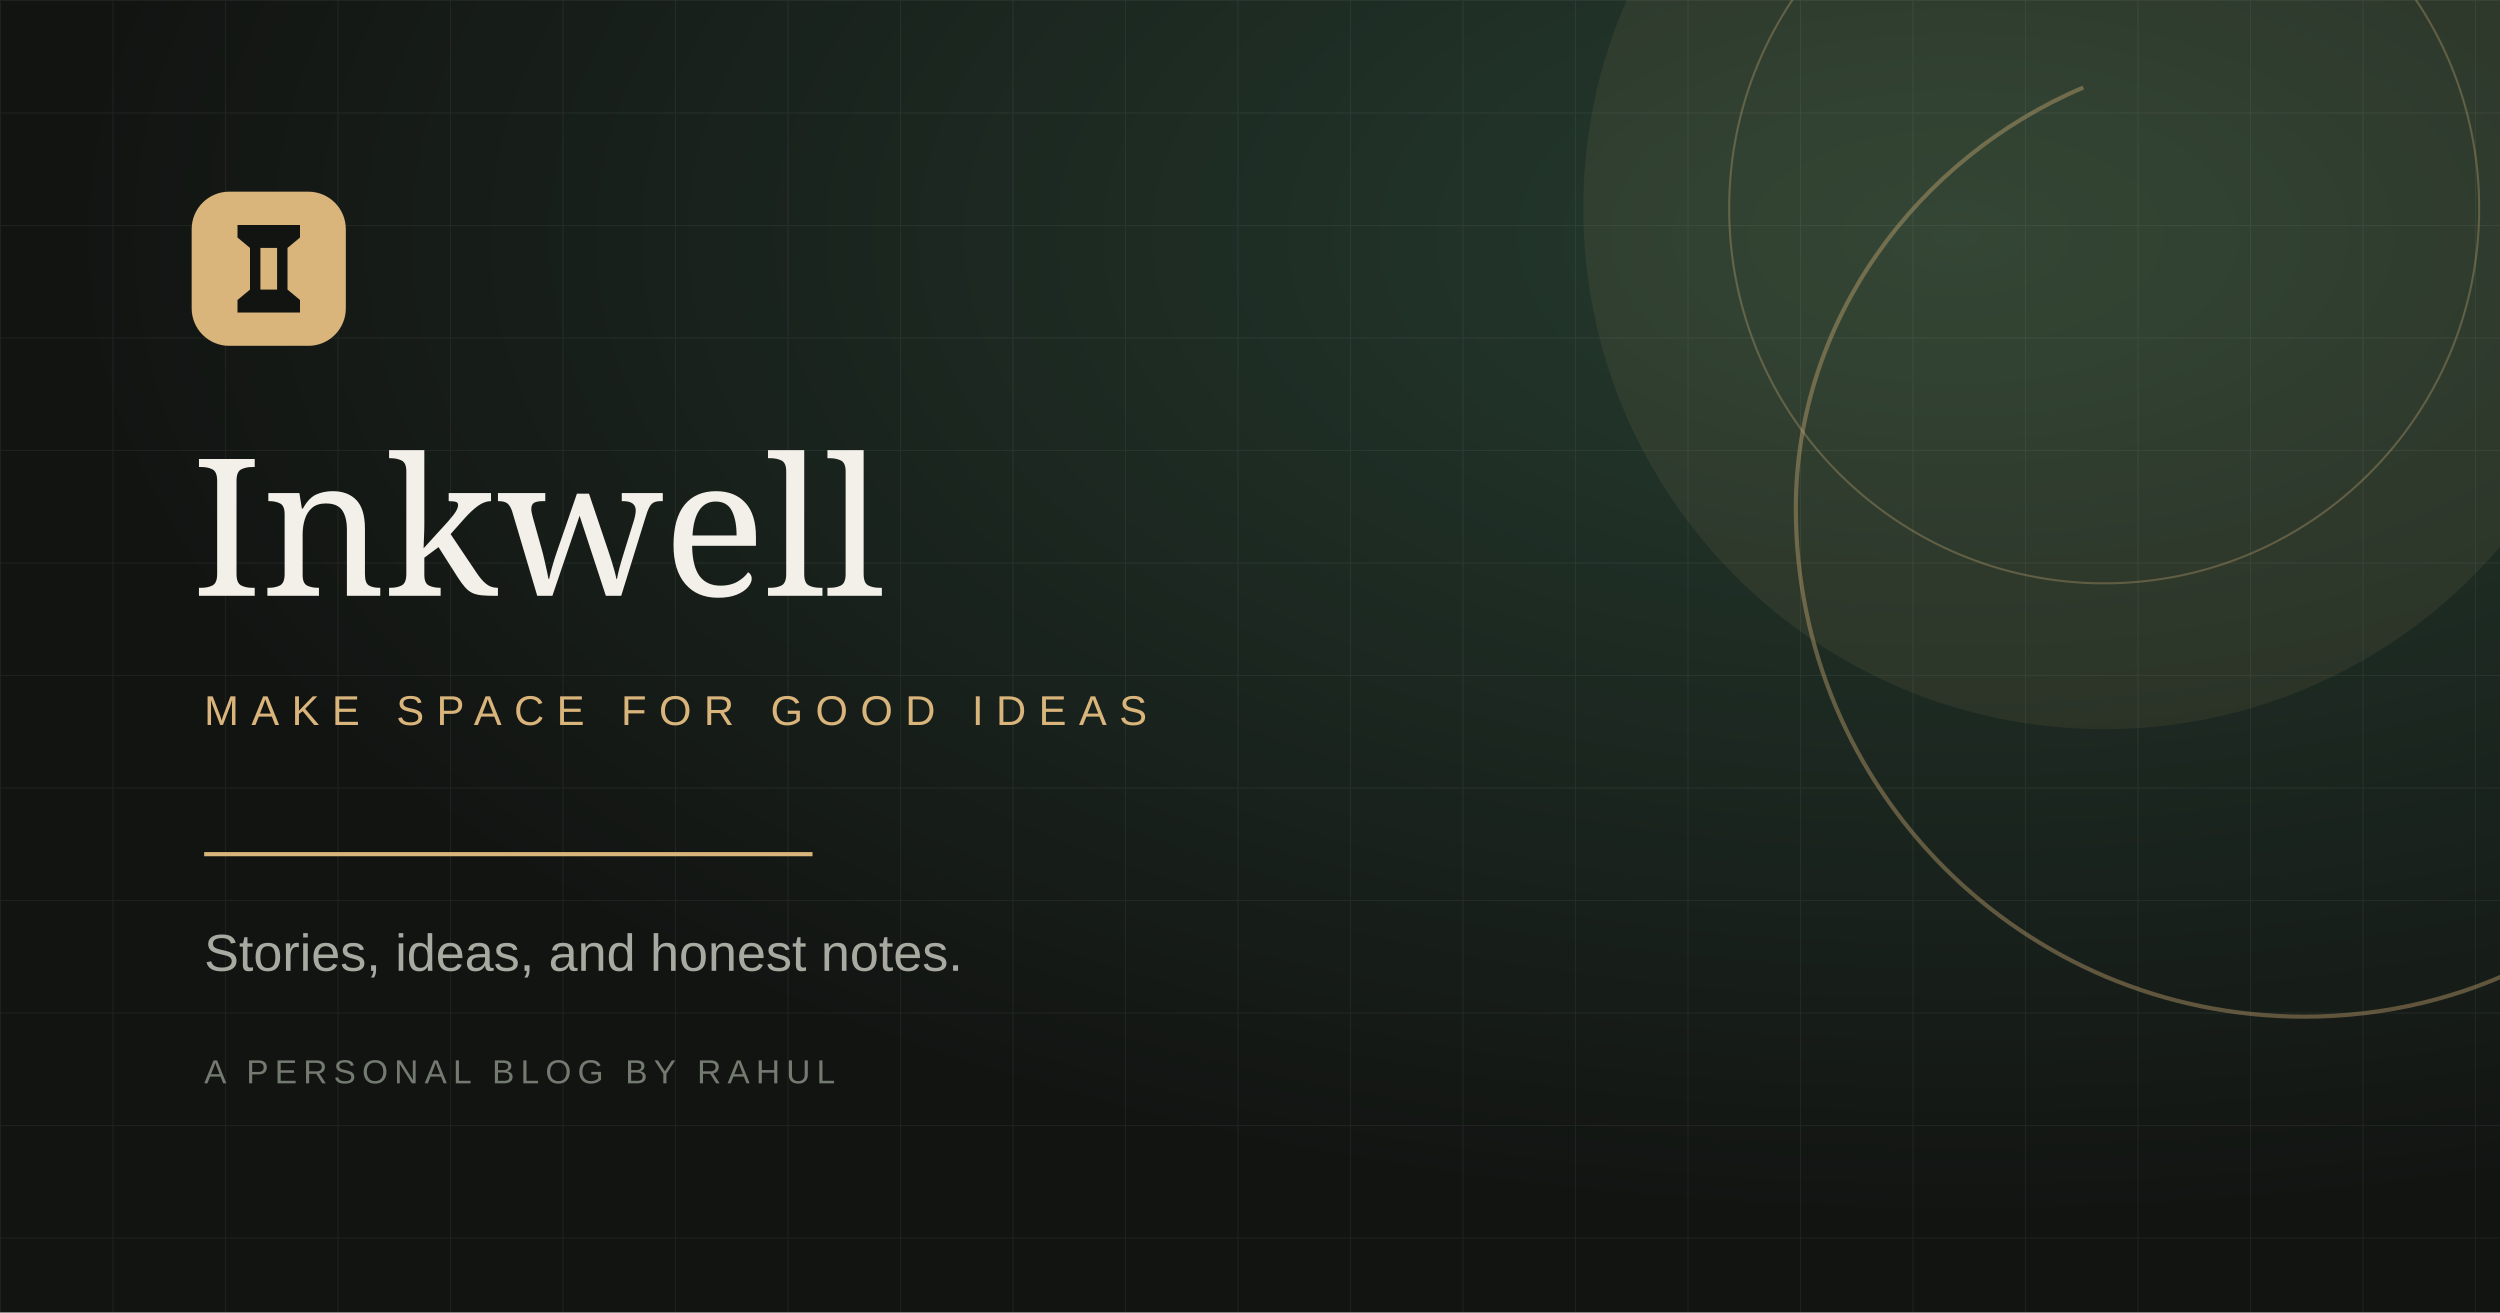
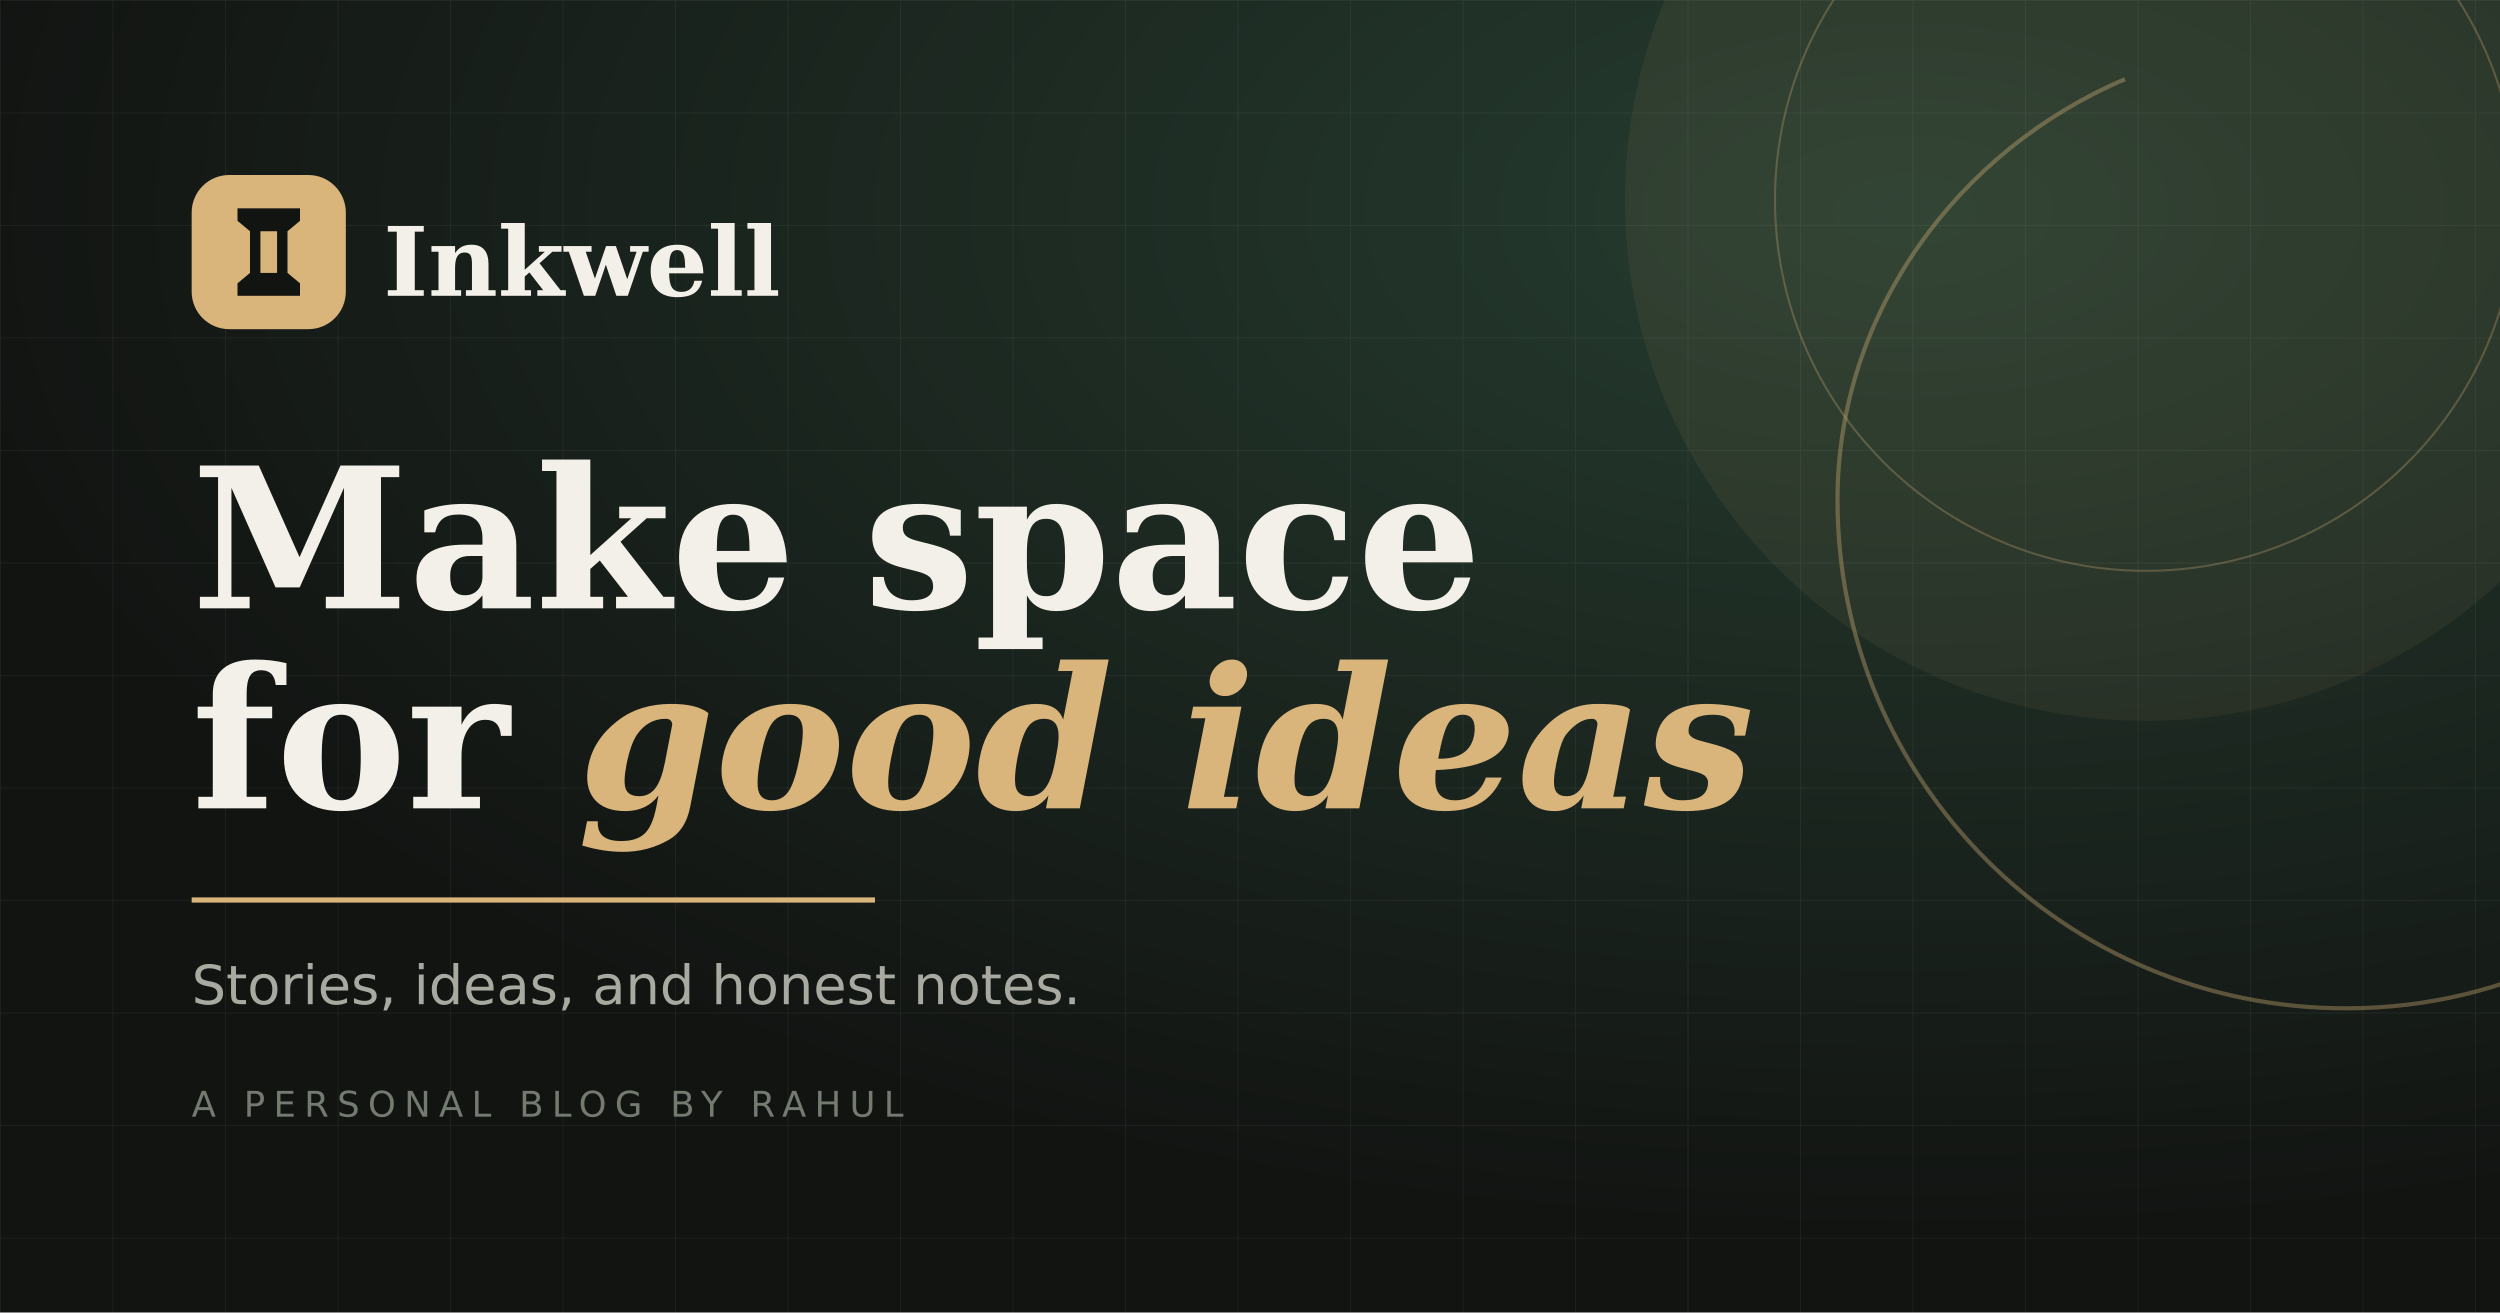
<svg xmlns="http://www.w3.org/2000/svg" width="1200" height="630" viewBox="0 0 1200 630">
  <defs>
-     <radialGradient id="glow" cx="78%" cy="18%" r="75%">
+     <radialGradient id="glow" cx="76%" cy="16%" r="78%">
      <stop offset="0" stop-color="#263d30" />
      <stop offset="1" stop-color="#121412" />
    </radialGradient>
    <pattern id="grid" width="54" height="54" patternUnits="userSpaceOnUse">
-       <path d="M54 0H0V54" fill="none" stroke="#f3f0e9" stroke-opacity=".06" />
+       <path d="M54 0H0V54" fill="none" stroke="#f3f0e9" stroke-opacity=".055" />
    </pattern>
  </defs>
  <rect width="1200" height="630" fill="url(#glow)" />
  <rect width="1200" height="630" fill="url(#grid)" />
-   <circle cx="1010" cy="100" r="250" fill="#d9b47b" fill-opacity=".08" />
-   <circle cx="1010" cy="100" r="180" fill="none" stroke="#d9b47b" stroke-opacity=".3" />
-   <path d="M1000 42c-80 34-138 112-138 202 0 135 109 244 244 244 39 0 76-9 109-26" fill="none" stroke="#d9b47b" stroke-opacity=".38" stroke-width="2" />
-   <g transform="translate(92 92)">
+   <circle cx="1030" cy="96" r="250" fill="#d9b47b" fill-opacity=".07" />
+   <circle cx="1030" cy="96" r="178" fill="none" stroke="#d9b47b" stroke-opacity=".28" />
+   <path d="M1020 38c-80 34-138 112-138 202 0 135 109 244 244 244 39 0 76-9 109-26" fill="none" stroke="#d9b47b" stroke-opacity=".36" stroke-width="2" />
+   <g transform="translate(92 84)">
    <rect width="74" height="74" rx="18" fill="#d9b47b" />
    <path d="M22 16h30v6l-6 5v20l6 5v6H22v-6l6-5V27l-6-5v-6Z" fill="#121412" />
    <path d="M33 27h8v20h-8z" fill="#d9b47b" />
  </g>
-   <text x="92" y="286" fill="#f3f0e9" font-family="Georgia, serif" font-size="92" font-weight="500">Inkwell</text>
-   <text x="98" y="348" fill="#d9b47b" font-family="Arial, sans-serif" font-size="20" letter-spacing="6">MAKE SPACE FOR GOOD IDEAS</text>
-   <line x1="98" y1="410" x2="390" y2="410" stroke="#d9b47b" stroke-width="2" />
-   <text x="98" y="466" fill="#a8aaa2" font-family="Arial, sans-serif" font-size="25">Stories, ideas, and honest notes.</text>
-   <text x="98" y="520" fill="#737a70" font-family="Arial, sans-serif" font-size="16" letter-spacing="3">A PERSONAL BLOG BY RAHUL</text>
+   <text x="184" y="142" fill="#f3f0e9" font-family="DejaVu Serif, Georgia, serif" font-size="46" font-weight="bold">Inkwell</text>
+   <text x="92" y="292" fill="#f3f0e9" font-family="DejaVu Serif, Georgia, serif" font-size="94" font-weight="bold">Make space</text>
+   <text x="92" y="388" fill="#f3f0e9" font-family="DejaVu Serif, Georgia, serif" font-size="94" font-weight="bold">for <tspan fill="#d9b47b" font-style="italic">good ideas</tspan>
+   </text>
+   <line x1="92" y1="432" x2="420" y2="432" stroke="#d9b47b" stroke-width="2.5" />
+   <text x="92" y="482" fill="#a8aaa2" font-family="DejaVu Sans, Arial, sans-serif" font-size="26">Stories, ideas, and honest notes.</text>
+   <text x="92" y="536" fill="#737a70" font-family="DejaVu Sans, Arial, sans-serif" font-size="17" letter-spacing="4">A PERSONAL BLOG BY RAHUL</text>
</svg>
